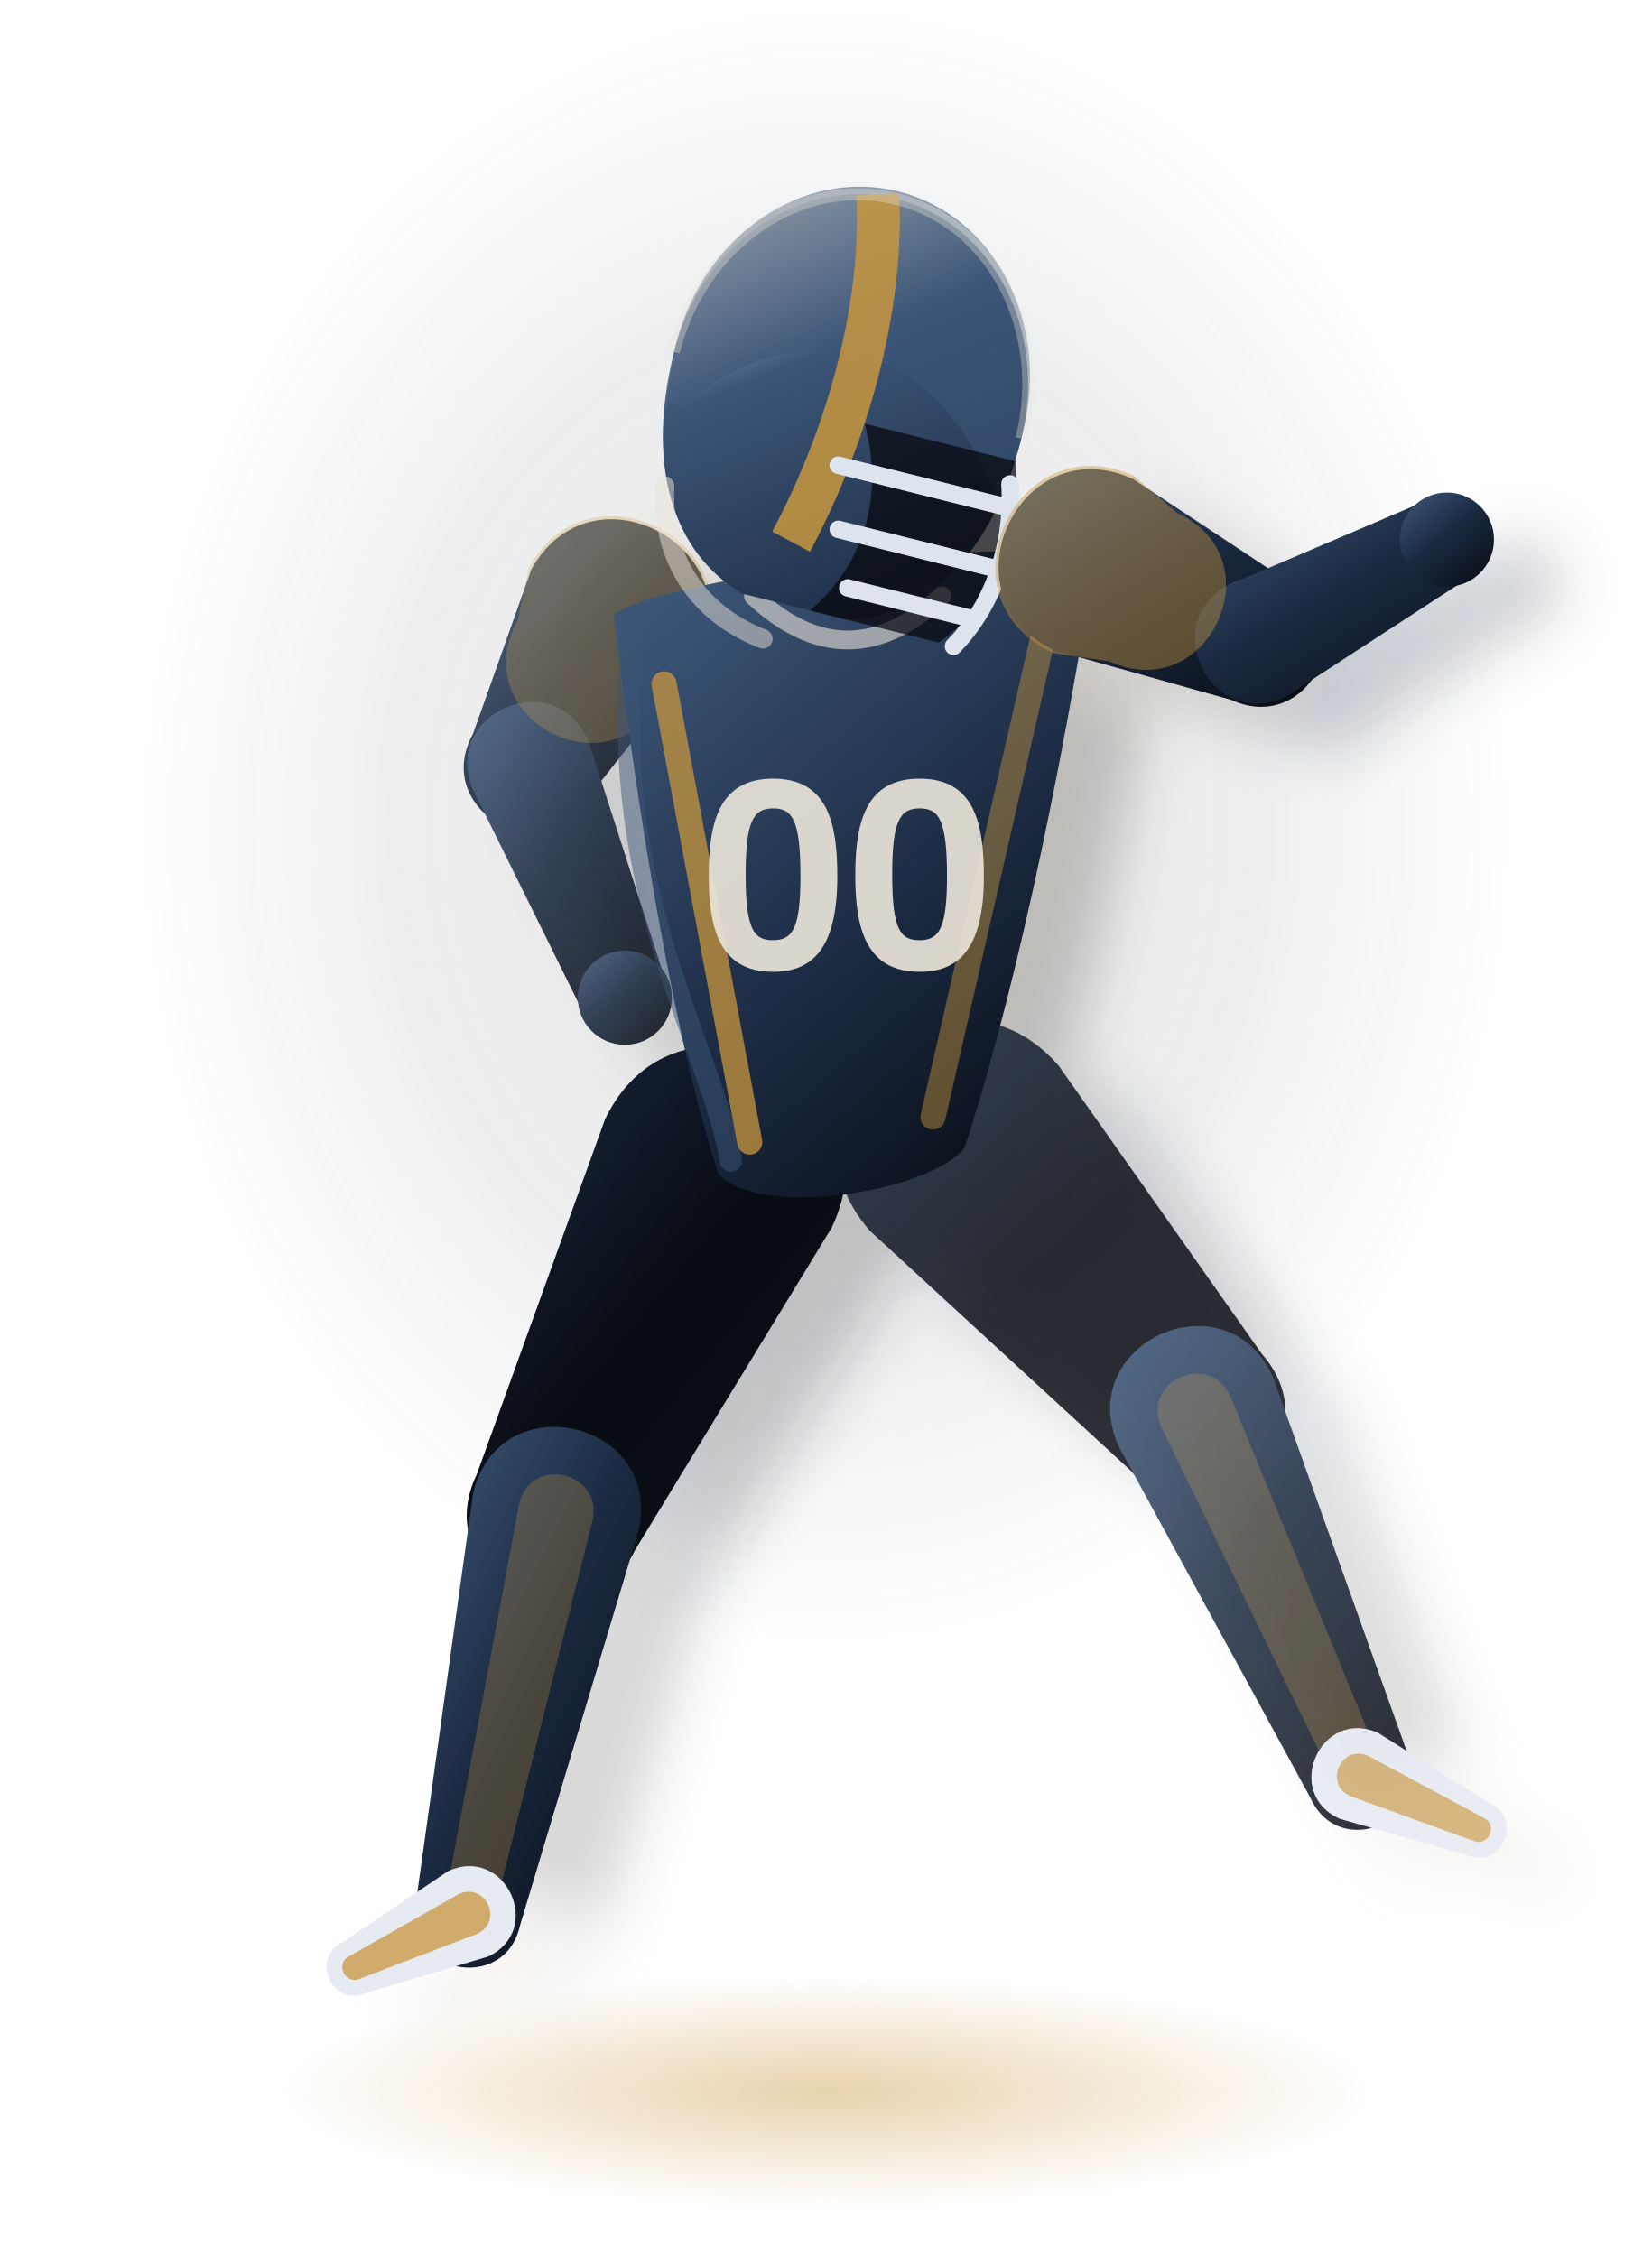
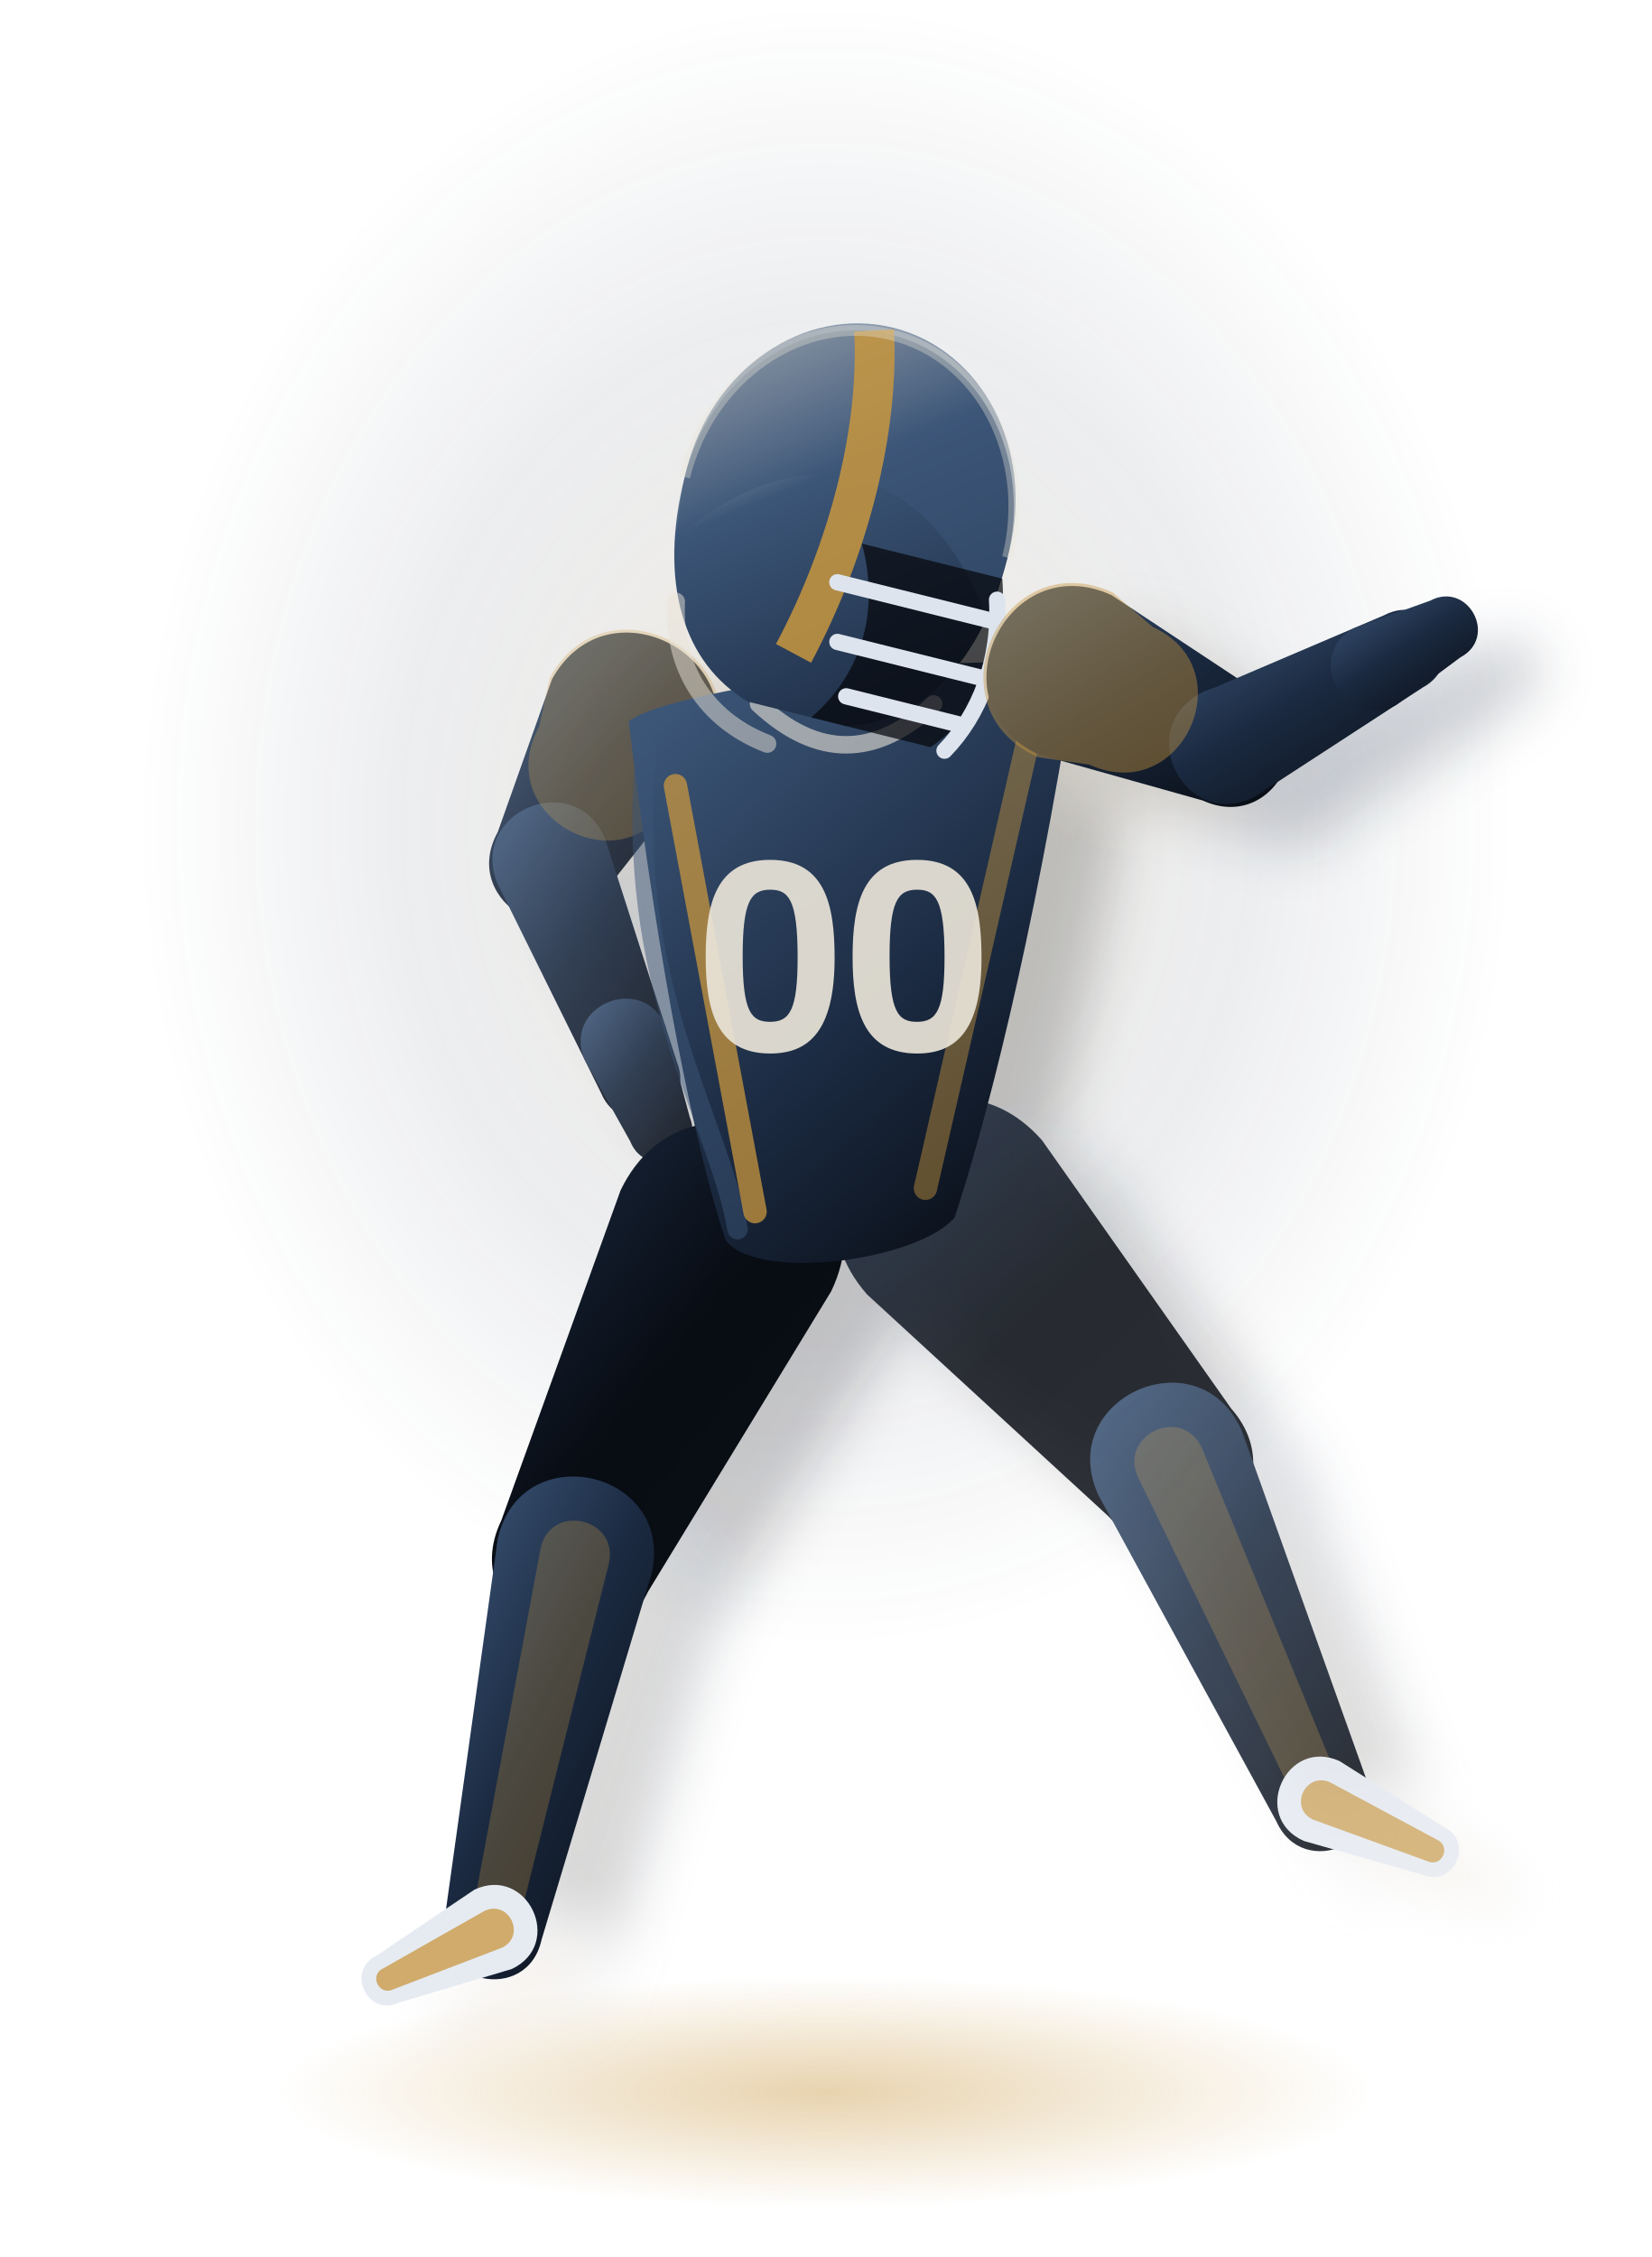
<svg xmlns="http://www.w3.org/2000/svg" viewBox="0 0 600 820" width="600" height="820" role="img" data-asset="athlete-dl_rush">
  <defs>
    <linearGradient id="body" x1="8%" y1="0%" x2="92%" y2="100%">
      <stop offset="0%" stop-color="var(--tp-l,#3C5678)" />
      <stop offset="46%" stop-color="var(--tp,#1B2A41)" />
      <stop offset="100%" stop-color="var(--tp-d,#080C13)" />
    </linearGradient>
    <linearGradient id="pants" x1="8%" y1="0%" x2="92%" y2="100%">
      <stop offset="0%" stop-color="var(--tp,#1B2A41)" />
      <stop offset="48%" stop-color="var(--tp-d,#080C13)" />
      <stop offset="100%" stop-color="#0A0E15" />
    </linearGradient>
    <linearGradient id="jersey" x1="20%" y1="0%" x2="85%" y2="100%">
      <stop offset="0%" stop-color="var(--tp-l,#3C5678)" />
      <stop offset="58%" stop-color="var(--tp,#1B2A41)" />
      <stop offset="100%" stop-color="var(--tp-d,#080C13)" />
    </linearGradient>
    <linearGradient id="helm" x1="18%" y1="0%" x2="82%" y2="100%">
      <stop offset="0%" stop-color="var(--ta,#E9E4D8)" stop-opacity="0.9" />
      <stop offset="38%" stop-color="var(--tp-l,#3C5678)" />
      <stop offset="100%" stop-color="var(--tp,#1B2A41)" />
    </linearGradient>
    <linearGradient id="leather" x1="20%" y1="0%" x2="80%" y2="100%">
      <stop offset="0%" stop-color="#C9762F" />
      <stop offset="55%" stop-color="#8C4718" />
      <stop offset="100%" stop-color="#4A2109" />
    </linearGradient>
    <linearGradient id="wood" x1="0%" y1="0%" x2="100%" y2="0%">
      <stop offset="0%" stop-color="#E4C08A" />
      <stop offset="60%" stop-color="#B07C42" />
      <stop offset="100%" stop-color="#5C3A17" />
    </linearGradient>
    <radialGradient id="floor" cx="50%" cy="50%" r="50%">
      <stop offset="0%" stop-color="var(--ts,#C8963E)" stop-opacity="0.42" />
      <stop offset="100%" stop-color="var(--ts,#C8963E)" stop-opacity="0" />
    </radialGradient>
    <radialGradient id="backlight" cx="50%" cy="50%" r="50%">
      <stop offset="0%" stop-color="var(--ts,#C8963E)" stop-opacity="0.16" />
      <stop offset="62%" stop-color="var(--tp,#1B2A41)" stop-opacity="0.08" />
      <stop offset="100%" stop-color="var(--tp,#1B2A41)" stop-opacity="0" />
    </radialGradient>
    <filter id="soft" x="-20%" y="-20%" width="140%" height="140%">
      <feGaussianBlur stdDeviation="9" />
    </filter>
  </defs>
  <ellipse cx="300" cy="300" rx="250" ry="300" fill="url(#backlight)" />
  <ellipse cx="300" cy="760" rx="200" ry="42" fill="url(#floor)" />
-   <g transform="translate(300,782) scale(1.14) translate(-300,-782)">
+   <g transform="translate(300,790) scale(1.06) translate(-300,-790)">
    <g transform="translate(22,14)" opacity="0.2" filter="url(#soft)">
      <path d="M232.5,292C246.5,280 371.5,264 385.5,276C370.85,369 354.2,432 344.2,462C332.2,476.4 277.8,484.4 265.8,470C255.8,440 243.15,381 232.5,292Z" fill="#000" />
      <g opacity="1">
        <path d="M229.7,452.7L188.8,565.9C172.5,599.7 223.0,623.9 239.2,590.1L301.9,487.3C325.0,439.0 252.9,404.4 229.7,452.7Z" fill="url(#pants)" />
        <circle cx="214" cy="578" r="27" fill="url(#pants)" />
        <path d="M187.6,572.2L169.4,702.4C164.5,724.6 197.7,731.9 202.6,709.6L240.4,583.8C248.1,548.4 195.4,536.9 187.6,572.2Z" fill="url(#body)" />
        <path d="M202.3,575.4L178.2,704.3C175.9,714.8 191.5,718.2 193.8,707.7L225.7,580.6C229.2,564.9 205.7,559.7 202.3,575.4Z" fill="var(--ts,#C8963E)" opacity="0.28" />
        <path d="M179.6,692.4L146.2,714.9C135.3,720.0 142.9,736.3 153.8,731.1L192.4,719.6C210.6,711.0 197.8,683.9 179.6,692.4Z" fill="#E6EBF2" />
        <path d="M183.0,699.7L148.3,719.4C143.4,721.7 146.9,728.9 151.7,726.6L189.0,712.3C197.5,708.3 191.5,695.7 183.0,699.7Z" fill="var(--ts,#C8963E)" opacity="0.75" />
      </g>
      <g opacity="0.84">
        <path d="M314.2,488.4L397.0,564.5C421.7,592.7 463.8,555.7 439.0,527.5L374.2,435.6C338.9,395.3 278.8,448.1 314.2,488.4Z" fill="url(#pants)" />
        <circle cx="418" cy="546" r="27" fill="url(#pants)" />
        <path d="M393.4,557.0L454.5,669.0C463.8,689.7 494.8,675.8 485.5,655.0L442.6,535.0C427.8,501.9 378.6,524.0 393.4,557.0Z" fill="url(#body)" />
        <path d="M407.0,550.9L462.7,665.3C467.1,675.1 481.7,668.5 477.3,658.7L429.0,541.1C422.4,526.4 400.5,536.2 407.0,550.9Z" fill="var(--ts,#C8963E)" opacity="0.28" />
        <path d="M463.9,675.7L504.3,687.2C515.3,692.1 522.7,675.7 511.7,670.8L476.1,648.3C457.8,640.1 445.5,667.5 463.9,675.7Z" fill="#E6EBF2" />
        <path d="M467.1,668.4L506.4,682.7C511.3,684.8 514.5,677.5 509.6,675.3L472.9,655.6C464.3,651.8 458.6,664.6 467.1,668.4Z" fill="var(--ts,#C8963E)" opacity="0.75" />
      </g>
      <g opacity="1">
        <path d="M373.0,303.3L429.3,319.1C454.9,330.8 472.3,292.6 446.7,280.9L398.0,248.7C361.4,232.0 336.5,286.6 373.0,303.3Z" fill="url(#body)" />
        <circle cx="438" cy="300" r="20" fill="url(#body)" />
        <path d="M447.4,317.6L504.6,280.4C521.1,271.5 508.0,246.8 491.4,255.6L428.6,282.4C404.9,295.0 423.8,330.3 447.4,317.6Z" fill="url(#body)" />
-         <circle cx="498" cy="268" r="15" fill="url(#body)" />
+         <path d="M495.5,286.4L517.6,270.0C530.6,263.1 520.2,243.7 507.2,250.6L481.3,259.9C463.6,269.3 477.7,295.8 495.5,286.4Z" fill="url(#body)" />
        <path d="M372.6,304.2L390.4,306.8C422.1,321.3 443.7,274.0 412.1,259.6L398.4,247.8C360.6,230.5 334.8,286.9 372.6,304.2Z" fill="var(--ts,#C8963E)" opacity="0.42" />
      </g>
      <g opacity="0.88">
        <path d="M206.2,277.5L187.6,329.9C174.0,354.5 210.8,374.8 224.4,350.1L258.8,306.5C278.2,271.3 225.7,242.3 206.2,277.5Z" fill="url(#body)" />
        <circle cx="206" cy="340" r="20" fill="url(#body)" />
        <path d="M187.5,347.5L223.0,419.3C230.1,436.6 256.0,426.1 249.0,408.7L224.5,332.5C214.5,307.6 177.4,322.7 187.5,347.5Z" fill="url(#body)" />
-         <circle cx="236" cy="414" r="15" fill="url(#body)" />
+         <path d="M217.3,407.8L233.0,435.9C238.5,449.6 258.9,441.3 253.4,427.6L245.1,396.5C237.5,377.9 209.7,389.2 217.3,407.8Z" fill="url(#body)" />
        <path d="M205.4,277.0L201.8,293.8C184.9,324.3 230.5,349.5 247.3,319.0L259.6,307.0C279.7,270.6 225.4,240.7 205.4,277.0Z" fill="var(--ts,#C8963E)" opacity="0.3" />
      </g>
    </g>
    <g opacity="0.84">
      <path d="M314.2,488.4L397.0,564.5C421.7,592.7 463.8,555.7 439.0,527.5L374.2,435.6C338.9,395.3 278.8,448.1 314.2,488.4Z" fill="url(#pants)" />
      <circle cx="418" cy="546" r="27" fill="url(#pants)" />
      <path d="M393.4,557.0L454.5,669.0C463.8,689.7 494.8,675.8 485.5,655.0L442.6,535.0C427.8,501.9 378.6,524.0 393.4,557.0Z" fill="url(#body)" />
      <path d="M407.0,550.9L462.7,665.3C467.1,675.1 481.7,668.5 477.3,658.7L429.0,541.1C422.4,526.4 400.5,536.2 407.0,550.9Z" fill="var(--ts,#C8963E)" opacity="0.28" />
      <path d="M463.9,675.7L504.3,687.2C515.3,692.1 522.7,675.7 511.7,670.8L476.1,648.3C457.8,640.1 445.5,667.5 463.9,675.7Z" fill="#E6EBF2" />
      <path d="M467.1,668.4L506.4,682.7C511.3,684.8 514.5,677.5 509.6,675.3L472.9,655.6C464.3,651.8 458.6,664.6 467.1,668.4Z" fill="var(--ts,#C8963E)" opacity="0.75" />
    </g>
    <g opacity="0.88">
      <path d="M206.2,277.5L187.6,329.9C174.0,354.5 210.8,374.8 224.4,350.1L258.8,306.5C278.2,271.3 225.7,242.3 206.2,277.5Z" fill="url(#body)" />
      <circle cx="206" cy="340" r="20" fill="url(#body)" />
      <path d="M187.5,347.5L223.0,419.3C230.1,436.6 256.0,426.1 249.0,408.7L224.5,332.5C214.5,307.6 177.4,322.7 187.5,347.5Z" fill="url(#body)" />
-       <circle cx="236" cy="414" r="15" fill="url(#body)" />
+       <path d="M217.3,407.8L233.0,435.9C238.5,449.6 258.9,441.3 253.4,427.6L245.1,396.5C237.5,377.9 209.7,389.2 217.3,407.8Z" fill="url(#body)" />
      <path d="M205.4,277.0L201.8,293.8C184.9,324.3 230.5,349.5 247.3,319.0L259.6,307.0C279.7,270.6 225.4,240.7 205.4,277.0Z" fill="var(--ts,#C8963E)" opacity="0.3" />
    </g>
    <path d="M285.0,268.0L279.0,314.0C279.0,354.2 339.0,354.2 339.0,314.0L333.0,268.0C333.0,235.8 285.0,235.8 285.0,268.0Z" fill="var(--tp-d,#080C13)" />
    <g opacity="1">
      <path d="M229.7,452.7L188.8,565.9C172.5,599.7 223.0,623.9 239.2,590.1L301.9,487.3C325.0,439.0 252.9,404.4 229.7,452.7Z" fill="url(#pants)" />
      <circle cx="214" cy="578" r="27" fill="url(#pants)" />
      <path d="M187.6,572.2L169.4,702.4C164.5,724.6 197.7,731.9 202.6,709.6L240.4,583.8C248.1,548.4 195.4,536.9 187.6,572.2Z" fill="url(#body)" />
      <path d="M202.3,575.4L178.2,704.3C175.9,714.8 191.5,718.2 193.8,707.7L225.7,580.6C229.2,564.9 205.7,559.7 202.3,575.4Z" fill="var(--ts,#C8963E)" opacity="0.28" />
      <path d="M179.6,692.4L146.2,714.9C135.3,720.0 142.9,736.3 153.8,731.1L192.4,719.6C210.6,711.0 197.8,683.9 179.6,692.4Z" fill="#E6EBF2" />
      <path d="M183.0,699.7L148.3,719.4C143.4,721.7 146.9,728.9 151.7,726.6L189.0,712.3C197.5,708.3 191.5,695.7 183.0,699.7Z" fill="var(--ts,#C8963E)" opacity="0.75" />
    </g>
    <path d="M232.5,292C246.5,280 371.5,264 385.5,276C370.85,369 354.2,432 344.2,462C332.2,476.4 277.8,484.4 265.8,470C255.8,440 243.15,381 232.5,292Z" fill="url(#jersey)" />
    <path d="M238.5,302C230.5,381 263.8,430 269.8,466" stroke="var(--tp-l,#3C5678)" stroke-width="7" fill="none" opacity="0.5" stroke-linecap="round" />
    <path d="M248.5,314L275.8,460" stroke="var(--ts,#C8963E)" stroke-width="8" opacity="0.75" stroke-linecap="round" />
    <path d="M369.5,298L334.2,452" stroke="var(--ts,#C8963E)" stroke-width="8" opacity="0.45" stroke-linecap="round" />
    <path d="M277,286Q307,314 337,286" stroke="var(--ta,#E9E4D8)" stroke-width="6" fill="none" opacity="0.6" stroke-linecap="round" />
-     <text class="jersey-num" x="307" y="405" font-family="'Archivo Black','Helvetica Neue',Impact,'Arial Narrow',sans-serif" font-size="84" font-weight="900" fill="var(--ta,#E9E4D8)" text-anchor="middle" opacity="0.92">00</text>
    <g transform="translate(310,210) scale(1.24) translate(-310,-210)">
      <g transform="rotate(14 310 210)">
        <path d="M264,220a46,52 0 0 1 92,0c0,30 -12,50 -32,56l-28,0c-20,-6 -32,-26 -32,-56Z" fill="url(#helm)" />
        <path d="M264,218a46,52 0 0 1 92,0c0,7 -1,13 -2,19c-13,-19 -29,-28 -44,-28s-31,9 -44,28c-1,-6 -2,-12 -2,-19Z" fill="var(--tp-l,#3C5678)" opacity="0.55" />
        <path d="M305,168c8,26 8,60 0,92" stroke="var(--ts,#C8963E)" stroke-width="11" fill="none" opacity="0.85" />
        <path d="M316,226h40c6,18 3,38 -8,50h-34c10,-14 12,-32 2,-50Z" fill="#05070B" opacity="0.72" />
        <path d="M312,238h46M316,254h42M322,268h32" stroke="#DDE4ED" stroke-width="4.5" stroke-linecap="round" fill="none" />
        <path d="M356,232c5,16 3,32 -4,44" stroke="#DDE4ED" stroke-width="4.5" fill="none" stroke-linecap="round" />
        <path d="M270,254c4,20 18,30 34,32" stroke="var(--ta,#E9E4D8)" stroke-width="5" fill="none" opacity="0.5" stroke-linecap="round" />
        <path d="M264,220a46,52 0 0 1 92,0" fill="none" stroke="var(--ta,#E9E4D8)" stroke-width="3" opacity="0.35" />
      </g>
    </g>
    <g opacity="1">
      <path d="M373.0,303.3L429.3,319.1C454.9,330.8 472.3,292.6 446.7,280.9L398.0,248.7C361.4,232.0 336.5,286.6 373.0,303.3Z" fill="url(#body)" />
      <circle cx="438" cy="300" r="20" fill="url(#body)" />
      <path d="M447.4,317.6L504.6,280.4C521.1,271.5 508.0,246.8 491.4,255.6L428.6,282.4C404.9,295.0 423.8,330.3 447.4,317.6Z" fill="url(#body)" />
-       <circle cx="498" cy="268" r="15" fill="url(#body)" />
+       <path d="M495.5,286.4L517.6,270.0C530.6,263.1 520.2,243.7 507.2,250.6L481.3,259.9C463.6,269.3 477.7,295.8 495.5,286.4Z" fill="url(#body)" />
      <path d="M372.6,304.2L390.4,306.8C422.1,321.3 443.7,274.0 412.1,259.6L398.4,247.8C360.6,230.5 334.8,286.9 372.6,304.2Z" fill="var(--ts,#C8963E)" opacity="0.42" />
    </g>
  </g>
+   <text class="jersey-num" x="307.0" y="381.9" font-family="'Archivo Black','Helvetica Neue',Impact,'Arial Narrow',sans-serif" font-size="96" font-weight="900" fill="var(--ta,#E9E4D8)" text-anchor="middle" opacity="0.92">00</text>
</svg>
